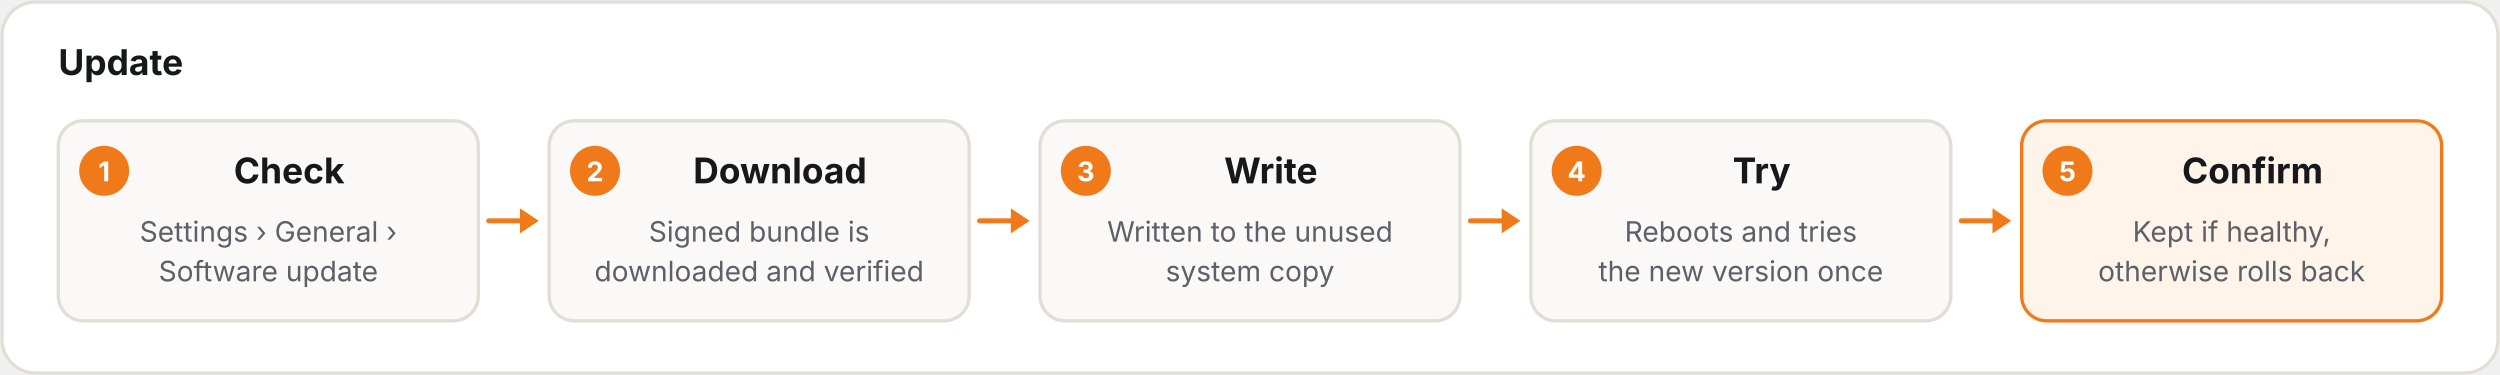
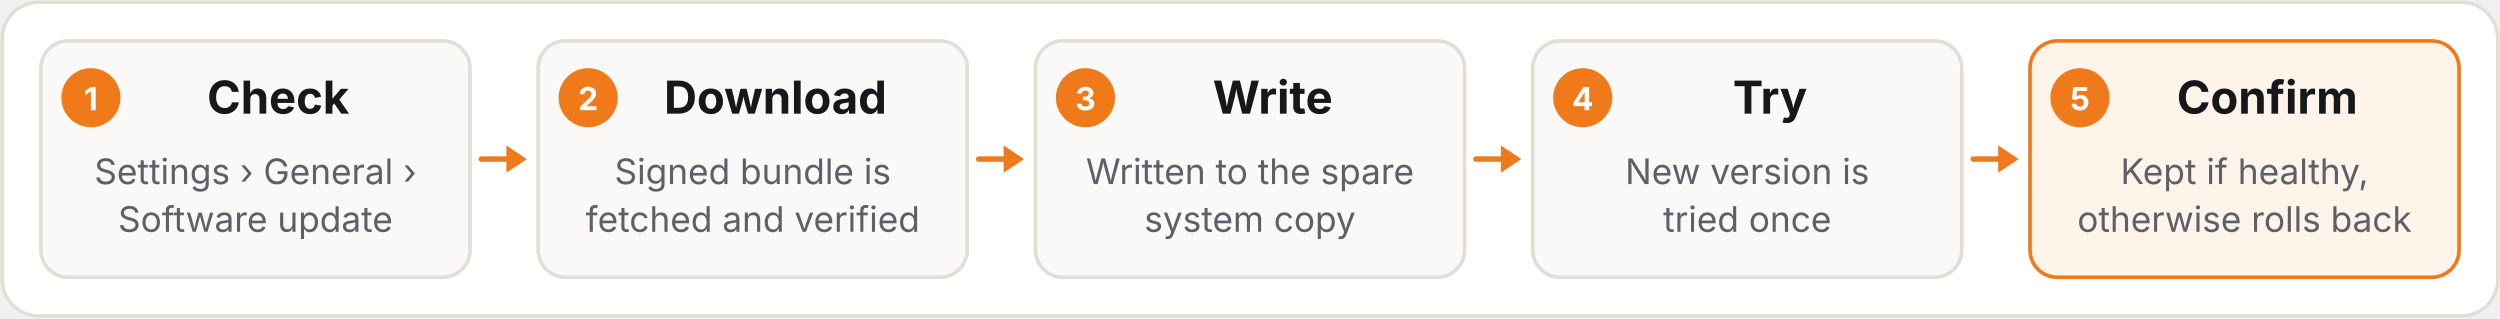
- <svg xmlns="http://www.w3.org/2000/svg" viewBox="0 0 1200 180" width="1200" height="180" role="img" aria-label="Update">
-   <rect x="1" y="1" width="1198" height="178" rx="16" fill="#ffffff" stroke="#e2ddd5" stroke-width="1.5" />
-   <text x="28" y="36" font-family="-apple-system, 'Segoe UI', Inter, Roboto, 'Helvetica Neue', Arial, sans-serif" font-size="17" font-weight="700" fill="#17181b" text-anchor="start">Update</text>
-   <rect x="28.0" y="58" width="201.6" height="96" rx="12" fill="#faf9f7" stroke="#e2ddd5" stroke-width="1.6" />
-   <circle cx="50.0" cy="82" r="12" fill="#f07a1a" />
-   <text x="50.0" y="87" font-family="-apple-system, 'Segoe UI', Inter, Roboto, 'Helvetica Neue', Arial, sans-serif" font-size="13" font-weight="700" fill="#fff" text-anchor="middle">1</text>
-   <text x="138.8" y="88" font-family="-apple-system, 'Segoe UI', Inter, Roboto, 'Helvetica Neue', Arial, sans-serif" font-size="17" font-weight="700" fill="#17181b" text-anchor="middle">Check</text>
-   <text x="128.8" y="116" font-family="-apple-system, 'Segoe UI', Inter, Roboto, 'Helvetica Neue', Arial, sans-serif" font-size="13.5" font-weight="400" fill="#5d6068" text-anchor="middle">Settings › General ›</text>
-   <text x="128.8" y="135" font-family="-apple-system, 'Segoe UI', Inter, Roboto, 'Helvetica Neue', Arial, sans-serif" font-size="13.5" font-weight="400" fill="#5d6068" text-anchor="middle">Software update</text>
-   <line x1="234.6" y1="106.0" x2="251.6" y2="106.0" stroke="#f07a1a" stroke-width="2.4" stroke-linecap="round" />
-   <path d="M249.6 100.0 L258.6 106.0 L249.6 112.0 Z" fill="#f07a1a" />
-   <rect x="263.6" y="58" width="201.6" height="96" rx="12" fill="#faf9f7" stroke="#e2ddd5" stroke-width="1.6" />
-   <circle cx="285.6" cy="82" r="12" fill="#f07a1a" />
-   <text x="285.6" y="87" font-family="-apple-system, 'Segoe UI', Inter, Roboto, 'Helvetica Neue', Arial, sans-serif" font-size="13" font-weight="700" fill="#fff" text-anchor="middle">2</text>
-   <text x="374.4" y="88" font-family="-apple-system, 'Segoe UI', Inter, Roboto, 'Helvetica Neue', Arial, sans-serif" font-size="17" font-weight="700" fill="#17181b" text-anchor="middle">Download</text>
-   <text x="364.4" y="116" font-family="-apple-system, 'Segoe UI', Inter, Roboto, 'Helvetica Neue', Arial, sans-serif" font-size="13.5" font-weight="400" fill="#5d6068" text-anchor="middle">Signed bundle is</text>
-   <text x="364.4" y="135" font-family="-apple-system, 'Segoe UI', Inter, Roboto, 'Helvetica Neue', Arial, sans-serif" font-size="13.5" font-weight="400" fill="#5d6068" text-anchor="middle">downloaded and verified</text>
-   <line x1="470.2" y1="106.0" x2="487.2" y2="106.0" stroke="#f07a1a" stroke-width="2.4" stroke-linecap="round" />
-   <path d="M485.2 100.0 L494.2 106.0 L485.2 112.0 Z" fill="#f07a1a" />
-   <rect x="499.2" y="58" width="201.6" height="96" rx="12" fill="#faf9f7" stroke="#e2ddd5" stroke-width="1.6" />
-   <circle cx="521.2" cy="82" r="12" fill="#f07a1a" />
-   <text x="521.2" y="87" font-family="-apple-system, 'Segoe UI', Inter, Roboto, 'Helvetica Neue', Arial, sans-serif" font-size="13" font-weight="700" fill="#fff" text-anchor="middle">3</text>
-   <text x="610.0" y="88" font-family="-apple-system, 'Segoe UI', Inter, Roboto, 'Helvetica Neue', Arial, sans-serif" font-size="17" font-weight="700" fill="#17181b" text-anchor="middle">Write</text>
-   <text x="600.0" y="116" font-family="-apple-system, 'Segoe UI', Inter, Roboto, 'Helvetica Neue', Arial, sans-serif" font-size="13.5" font-weight="400" fill="#5d6068" text-anchor="middle">Written to the unused</text>
-   <text x="600.0" y="135" font-family="-apple-system, 'Segoe UI', Inter, Roboto, 'Helvetica Neue', Arial, sans-serif" font-size="13.5" font-weight="400" fill="#5d6068" text-anchor="middle">system copy</text>
-   <line x1="705.8" y1="106.0" x2="722.8" y2="106.0" stroke="#f07a1a" stroke-width="2.4" stroke-linecap="round" />
-   <path d="M720.8 100.0 L729.8 106.0 L720.8 112.0 Z" fill="#f07a1a" />
-   <rect x="734.8" y="58" width="201.6" height="96" rx="12" fill="#faf9f7" stroke="#e2ddd5" stroke-width="1.6" />
-   <circle cx="756.8" cy="82" r="12" fill="#f07a1a" />
-   <text x="756.8" y="87" font-family="-apple-system, 'Segoe UI', Inter, Roboto, 'Helvetica Neue', Arial, sans-serif" font-size="13" font-weight="700" fill="#fff" text-anchor="middle">4</text>
-   <text x="845.6" y="88" font-family="-apple-system, 'Segoe UI', Inter, Roboto, 'Helvetica Neue', Arial, sans-serif" font-size="17" font-weight="700" fill="#17181b" text-anchor="middle">Try</text>
-   <text x="835.6" y="116" font-family="-apple-system, 'Segoe UI', Inter, Roboto, 'Helvetica Neue', Arial, sans-serif" font-size="13.5" font-weight="400" fill="#5d6068" text-anchor="middle">Reboots and tries</text>
-   <text x="835.6" y="135" font-family="-apple-system, 'Segoe UI', Inter, Roboto, 'Helvetica Neue', Arial, sans-serif" font-size="13.5" font-weight="400" fill="#5d6068" text-anchor="middle">the new version once</text>
-   <line x1="941.4" y1="106.0" x2="958.4" y2="106.0" stroke="#f07a1a" stroke-width="2.4" stroke-linecap="round" />
-   <path d="M956.4 100.0 L965.4 106.0 L956.4 112.0 Z" fill="#f07a1a" />
-   <rect x="970.4" y="58" width="201.6" height="96" rx="12" fill="#fff4ea" stroke="#f07a1a" stroke-width="1.6" />
-   <circle cx="992.4" cy="82" r="12" fill="#f07a1a" />
-   <text x="992.4" y="87" font-family="-apple-system, 'Segoe UI', Inter, Roboto, 'Helvetica Neue', Arial, sans-serif" font-size="13" font-weight="700" fill="#fff" text-anchor="middle">5</text>
-   <text x="1081.2" y="88" font-family="-apple-system, 'Segoe UI', Inter, Roboto, 'Helvetica Neue', Arial, sans-serif" font-size="17" font-weight="700" fill="#17181b" text-anchor="middle">Confirm</text>
-   <text x="1071.2" y="116" font-family="-apple-system, 'Segoe UI', Inter, Roboto, 'Helvetica Neue', Arial, sans-serif" font-size="13.5" font-weight="400" fill="#5d6068" text-anchor="middle">Kept if healthy,</text>
-   <text x="1071.2" y="135" font-family="-apple-system, 'Segoe UI', Inter, Roboto, 'Helvetica Neue', Arial, sans-serif" font-size="13.5" font-weight="400" fill="#5d6068" text-anchor="middle">otherwise rolls back</text>
+ <svg xmlns="http://www.w3.org/2000/svg" viewBox="0 0 1100 140" width="1100" height="140" role="img" aria-label="Update">
+   <rect x="1" y="1" width="1098" height="138" rx="16" fill="#ffffff" stroke="#e2ddd5" stroke-width="1.5" />
+   <rect x="18.0" y="18" width="188.8" height="104" rx="12" fill="#faf9f7" stroke="#e2ddd5" stroke-width="1.6" />
+   <circle cx="40.0" cy="43" r="13" fill="#f07a1a" />
+   <text x="40.0" y="48.5" font-family="-apple-system, 'Segoe UI', Inter, Roboto, 'Helvetica Neue', Arial, sans-serif" font-size="14" font-weight="700" fill="#fff" text-anchor="middle">1</text>
+   <text x="122.4" y="50" font-family="-apple-system, 'Segoe UI', Inter, Roboto, 'Helvetica Neue', Arial, sans-serif" font-size="20" font-weight="700" fill="#17181b" text-anchor="middle">Check</text>
+   <text x="112.4" y="81" font-family="-apple-system, 'Segoe UI', Inter, Roboto, 'Helvetica Neue', Arial, sans-serif" font-size="15.5" font-weight="400" fill="#5d6068" text-anchor="middle">Settings › General ›</text>
+   <text x="112.4" y="102" font-family="-apple-system, 'Segoe UI', Inter, Roboto, 'Helvetica Neue', Arial, sans-serif" font-size="15.5" font-weight="400" fill="#5d6068" text-anchor="middle">Software update</text>
+   <line x1="211.8" y1="70.0" x2="224.8" y2="70.0" stroke="#f07a1a" stroke-width="2.4" stroke-linecap="round" />
+   <path d="M222.8 64.0 L231.8 70.0 L222.8 76.0 Z" fill="#f07a1a" />
+   <rect x="236.8" y="18" width="188.8" height="104" rx="12" fill="#faf9f7" stroke="#e2ddd5" stroke-width="1.6" />
+   <circle cx="258.8" cy="43" r="13" fill="#f07a1a" />
+   <text x="258.8" y="48.5" font-family="-apple-system, 'Segoe UI', Inter, Roboto, 'Helvetica Neue', Arial, sans-serif" font-size="14" font-weight="700" fill="#fff" text-anchor="middle">2</text>
+   <text x="341.2" y="50" font-family="-apple-system, 'Segoe UI', Inter, Roboto, 'Helvetica Neue', Arial, sans-serif" font-size="20" font-weight="700" fill="#17181b" text-anchor="middle">Download</text>
+   <text x="331.2" y="81" font-family="-apple-system, 'Segoe UI', Inter, Roboto, 'Helvetica Neue', Arial, sans-serif" font-size="15.5" font-weight="400" fill="#5d6068" text-anchor="middle">Signed bundle is</text>
+   <text x="331.2" y="102" font-family="-apple-system, 'Segoe UI', Inter, Roboto, 'Helvetica Neue', Arial, sans-serif" font-size="15.5" font-weight="400" fill="#5d6068" text-anchor="middle">fetched and verified</text>
+   <line x1="430.6" y1="70.0" x2="443.6" y2="70.0" stroke="#f07a1a" stroke-width="2.4" stroke-linecap="round" />
+   <path d="M441.6 64.0 L450.6 70.0 L441.6 76.0 Z" fill="#f07a1a" />
+   <rect x="455.6" y="18" width="188.8" height="104" rx="12" fill="#faf9f7" stroke="#e2ddd5" stroke-width="1.6" />
+   <circle cx="477.6" cy="43" r="13" fill="#f07a1a" />
+   <text x="477.6" y="48.5" font-family="-apple-system, 'Segoe UI', Inter, Roboto, 'Helvetica Neue', Arial, sans-serif" font-size="14" font-weight="700" fill="#fff" text-anchor="middle">3</text>
+   <text x="560.0" y="50" font-family="-apple-system, 'Segoe UI', Inter, Roboto, 'Helvetica Neue', Arial, sans-serif" font-size="20" font-weight="700" fill="#17181b" text-anchor="middle">Write</text>
+   <text x="550.0" y="81" font-family="-apple-system, 'Segoe UI', Inter, Roboto, 'Helvetica Neue', Arial, sans-serif" font-size="15.5" font-weight="400" fill="#5d6068" text-anchor="middle">Written to the spare</text>
+   <text x="550.0" y="102" font-family="-apple-system, 'Segoe UI', Inter, Roboto, 'Helvetica Neue', Arial, sans-serif" font-size="15.5" font-weight="400" fill="#5d6068" text-anchor="middle">system copy</text>
+   <line x1="649.4" y1="70.0" x2="662.4" y2="70.0" stroke="#f07a1a" stroke-width="2.4" stroke-linecap="round" />
+   <path d="M660.4 64.0 L669.4 70.0 L660.4 76.0 Z" fill="#f07a1a" />
+   <rect x="674.4" y="18" width="188.8" height="104" rx="12" fill="#faf9f7" stroke="#e2ddd5" stroke-width="1.6" />
+   <circle cx="696.4" cy="43" r="13" fill="#f07a1a" />
+   <text x="696.4" y="48.5" font-family="-apple-system, 'Segoe UI', Inter, Roboto, 'Helvetica Neue', Arial, sans-serif" font-size="14" font-weight="700" fill="#fff" text-anchor="middle">4</text>
+   <text x="778.8" y="50" font-family="-apple-system, 'Segoe UI', Inter, Roboto, 'Helvetica Neue', Arial, sans-serif" font-size="20" font-weight="700" fill="#17181b" text-anchor="middle">Try</text>
+   <text x="768.8" y="81" font-family="-apple-system, 'Segoe UI', Inter, Roboto, 'Helvetica Neue', Arial, sans-serif" font-size="15.5" font-weight="400" fill="#5d6068" text-anchor="middle">New version is</text>
+   <text x="768.8" y="102" font-family="-apple-system, 'Segoe UI', Inter, Roboto, 'Helvetica Neue', Arial, sans-serif" font-size="15.5" font-weight="400" fill="#5d6068" text-anchor="middle">tried once</text>
+   <line x1="868.2" y1="70.0" x2="881.2" y2="70.0" stroke="#f07a1a" stroke-width="2.4" stroke-linecap="round" />
+   <path d="M879.2 64.0 L888.2 70.0 L879.2 76.0 Z" fill="#f07a1a" />
+   <rect x="893.2" y="18" width="188.8" height="104" rx="12" fill="#fff4ea" stroke="#f07a1a" stroke-width="1.6" />
+   <circle cx="915.2" cy="43" r="13" fill="#f07a1a" />
+   <text x="915.2" y="48.5" font-family="-apple-system, 'Segoe UI', Inter, Roboto, 'Helvetica Neue', Arial, sans-serif" font-size="14" font-weight="700" fill="#fff" text-anchor="middle">5</text>
+   <text x="997.6" y="50" font-family="-apple-system, 'Segoe UI', Inter, Roboto, 'Helvetica Neue', Arial, sans-serif" font-size="20" font-weight="700" fill="#17181b" text-anchor="middle">Confirm</text>
+   <text x="987.6" y="81" font-family="-apple-system, 'Segoe UI', Inter, Roboto, 'Helvetica Neue', Arial, sans-serif" font-size="15.5" font-weight="400" fill="#5d6068" text-anchor="middle">Kept if healthy,</text>
+   <text x="987.6" y="102" font-family="-apple-system, 'Segoe UI', Inter, Roboto, 'Helvetica Neue', Arial, sans-serif" font-size="15.5" font-weight="400" fill="#5d6068" text-anchor="middle">otherwise rolls back</text>
</svg>
